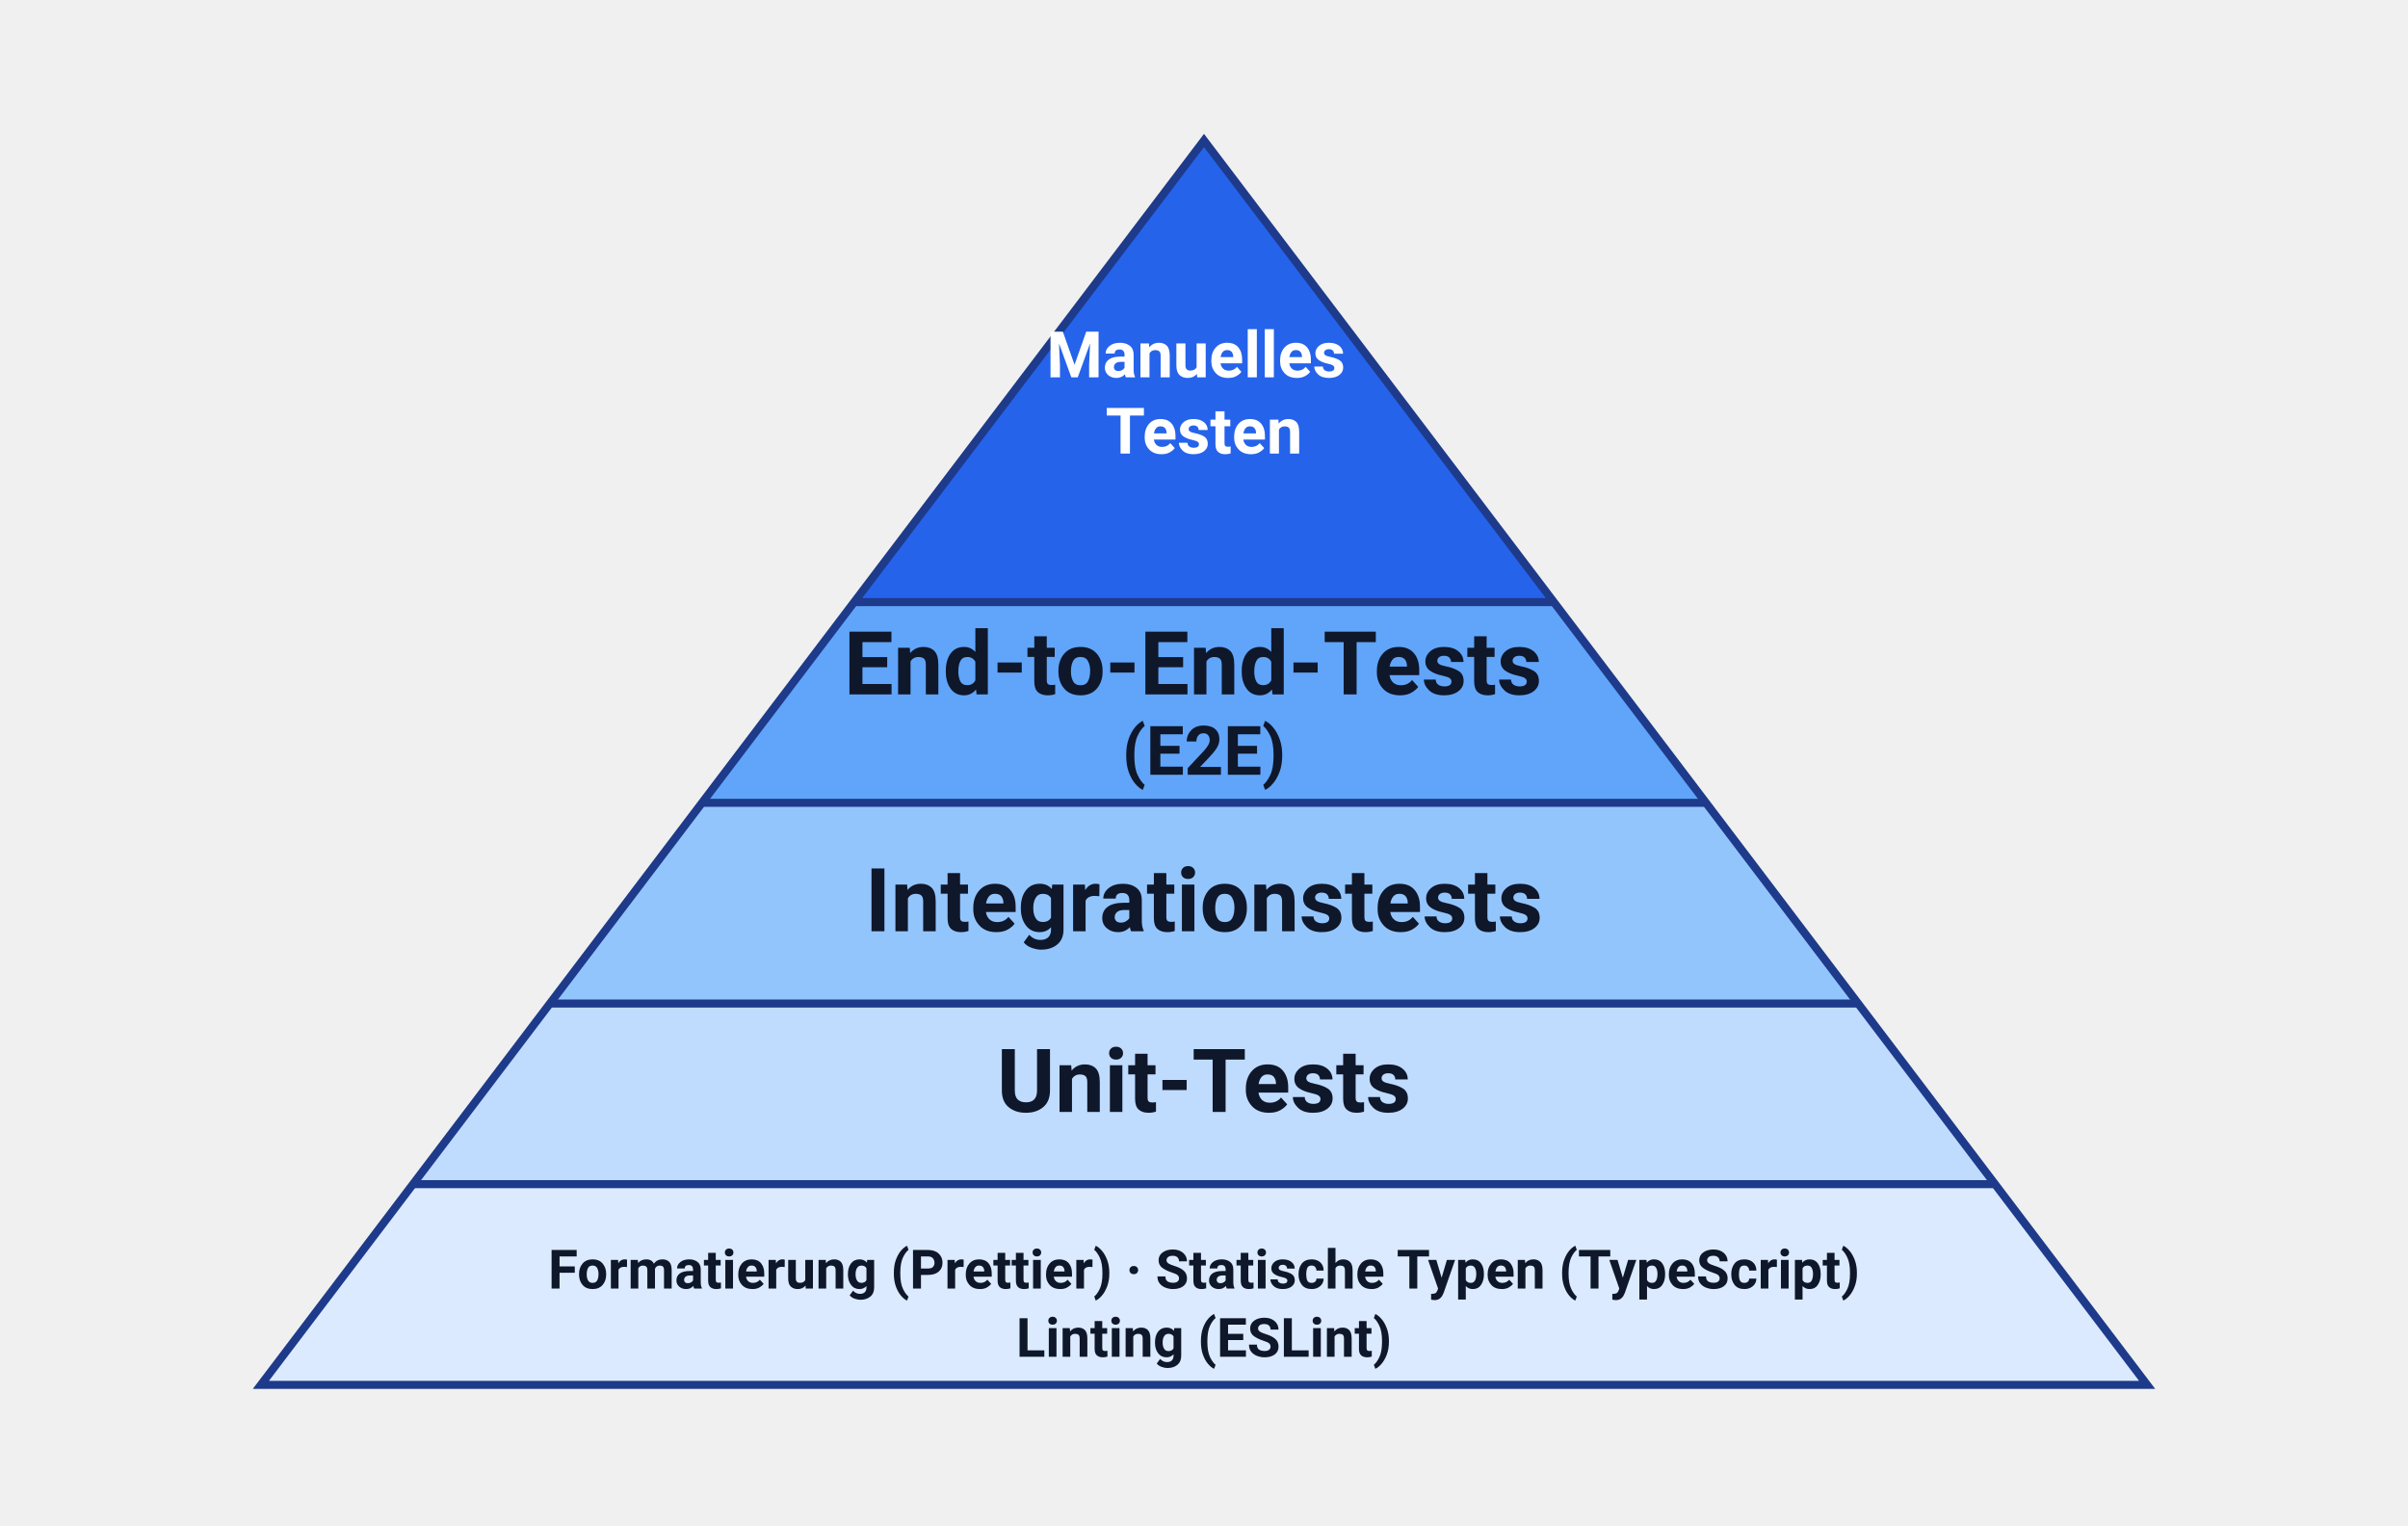
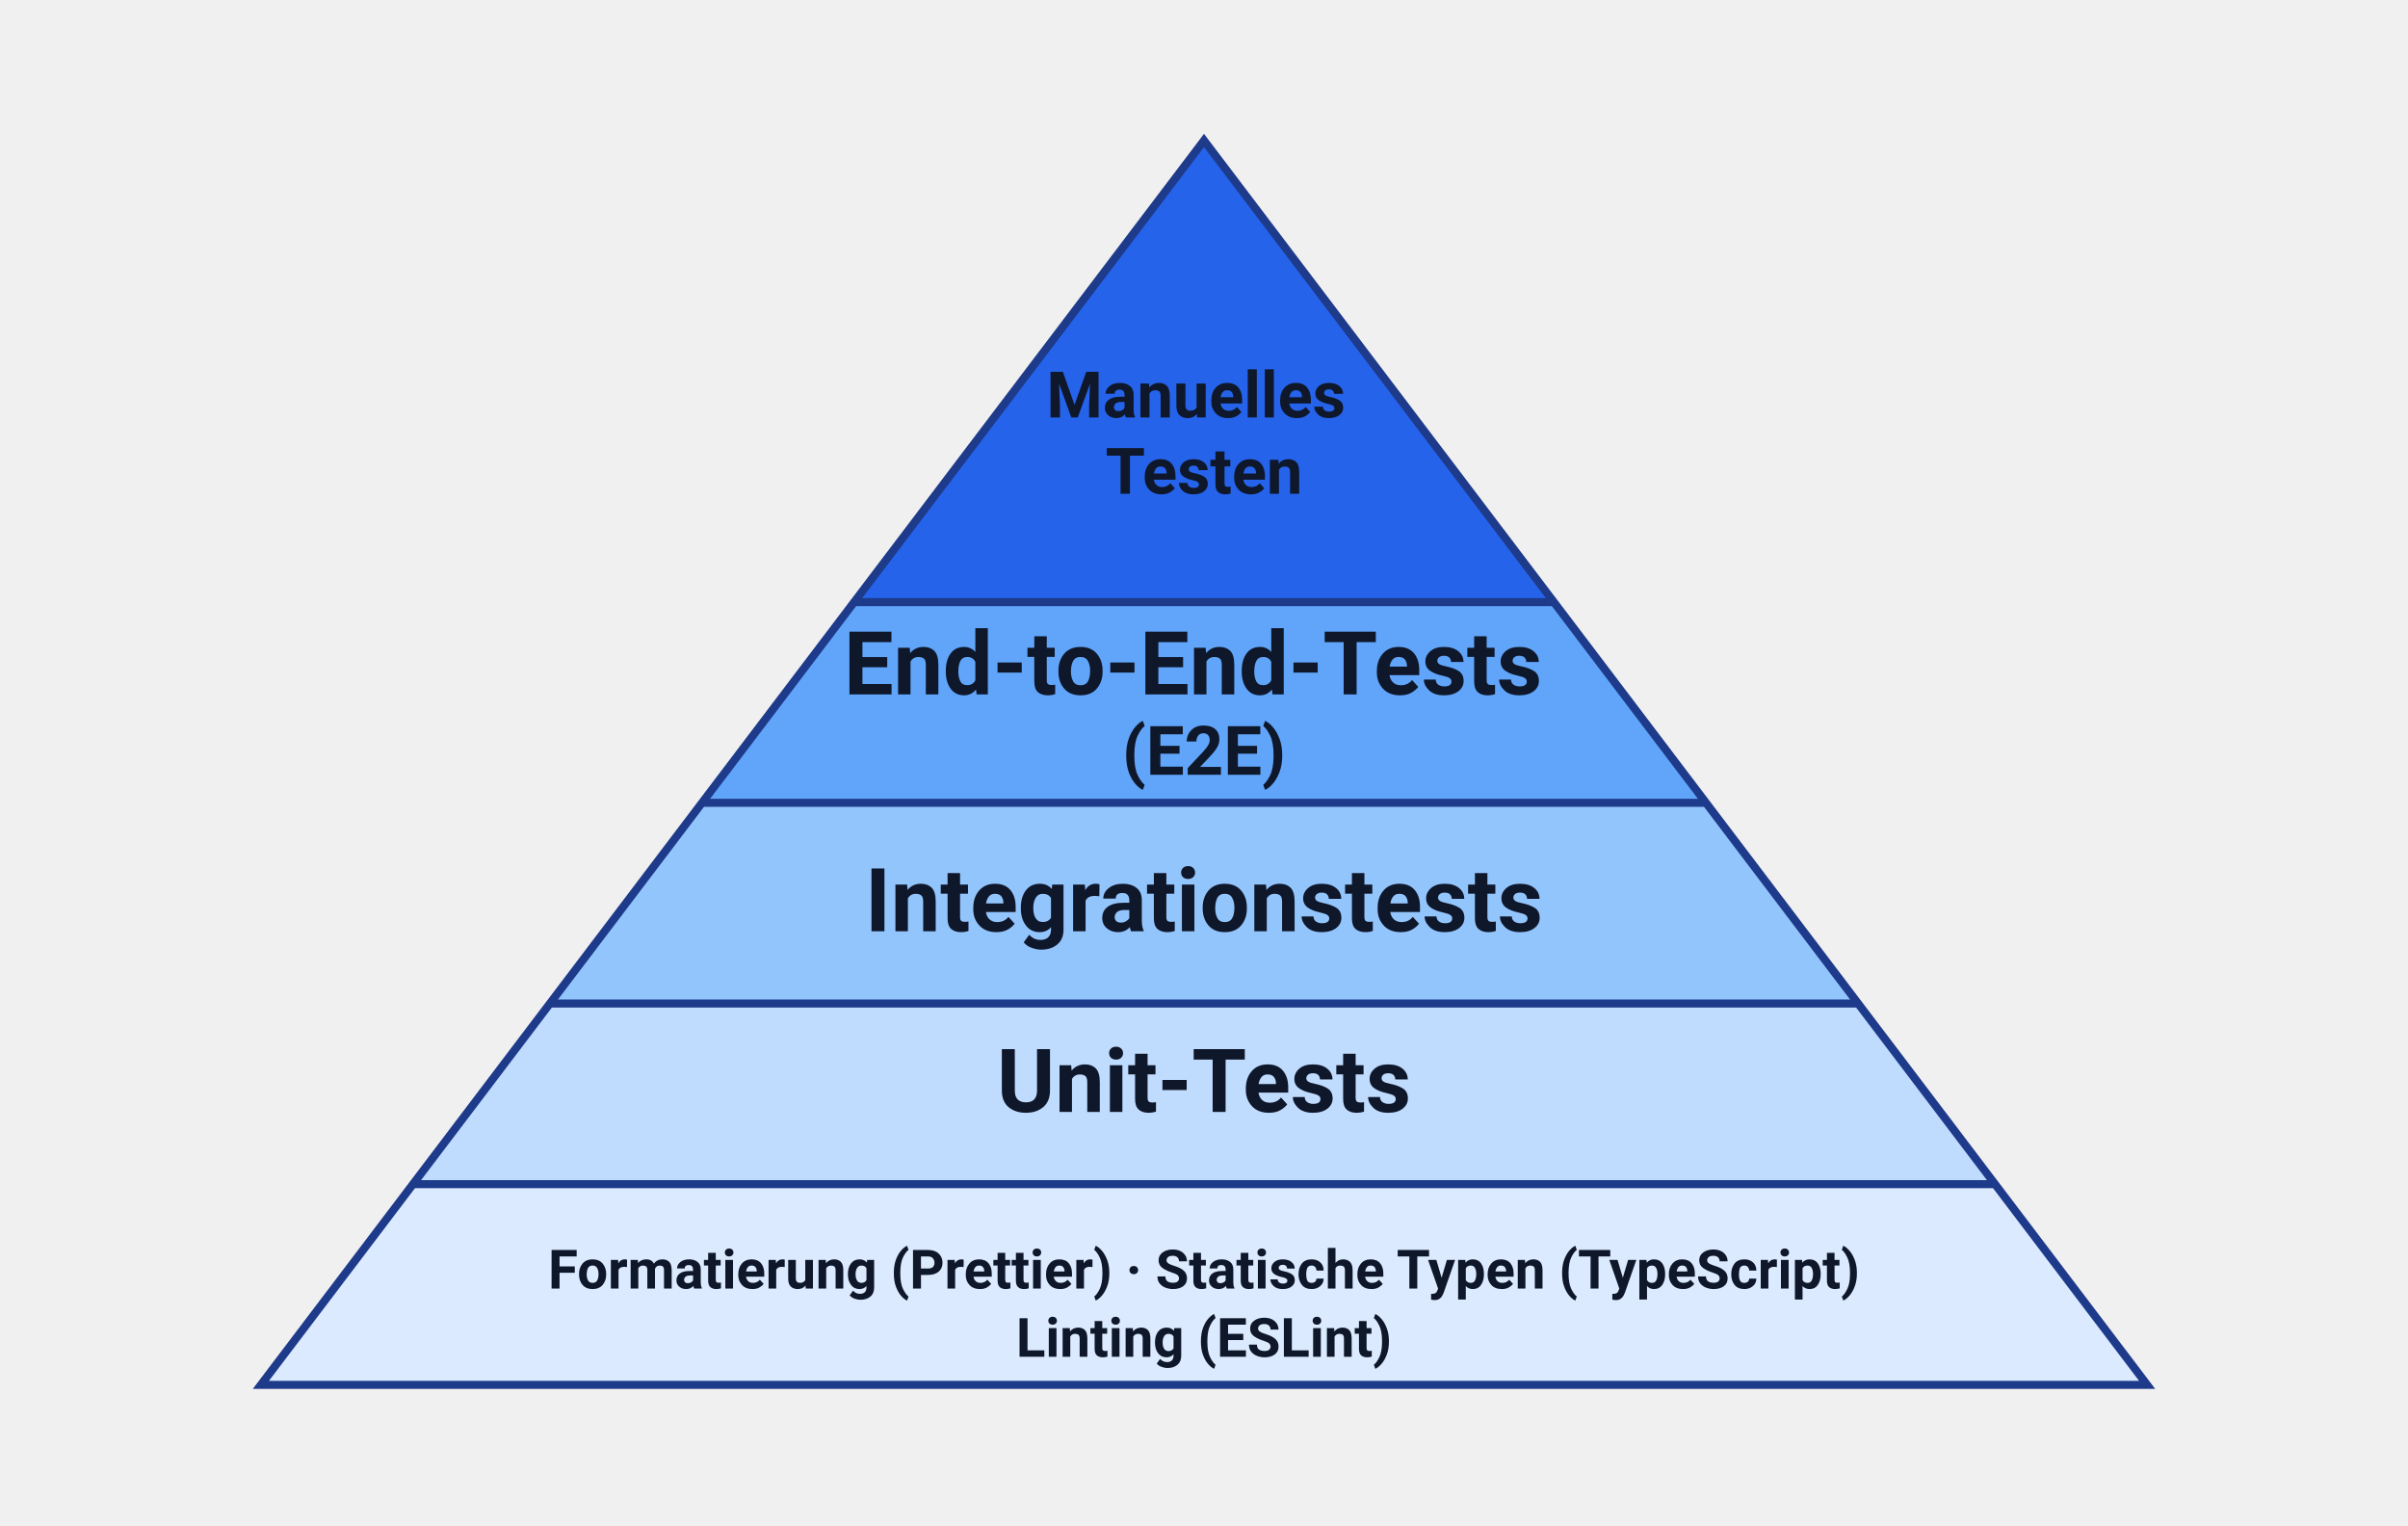
<svg xmlns="http://www.w3.org/2000/svg" viewBox="0 0 1200 760" role="img" aria-labelledby="title desc">
  <style>
    .outline { stroke: #1e3a8a; stroke-width: 4; fill: none; }
    .s0 { fill: #dbeafe; }
    .s1 { fill: #bfdbfe; }
    .s2 { fill: #93c5fd; }
    .s3 { fill: #60a5fa; }
    .s4 { fill: #2563eb; }
    .label { font-family: system-ui, -apple-system, "Segoe UI", Roboto, sans-serif; font-weight: 600; text-anchor: middle; fill: #0f172a; }
-     .label-top { fill: #ffffff; }
    .base { font-size: 27px; }
    .mid { font-size: 44px; }
    .mid-sub { font-size: 34px; }
    .top { font-size: 32px; }
  </style>
  <polygon class="s0" points="130,690 1070,690 994,590 206,590" />
  <polygon class="s1" points="206,590 994,590 926,500 274,500" />
  <polygon class="s2" points="274,500 926,500 850,400 350,400" />
  <polygon class="s3" points="350,400 850,400 774,300 426,300" />
  <polygon class="s4" points="426,300 774,300 600,70" />
  <polygon class="outline" points="600,70 1070,690 130,690" />
  <line class="outline" x1="206" y1="590" x2="994" y2="590" />
  <line class="outline" x1="274" y1="500" x2="926" y2="500" />
  <line class="outline" x1="350" y1="400" x2="850" y2="400" />
  <line class="outline" x1="426" y1="300" x2="774" y2="300" />
-   <text class="label top label-top" x="600" y="188">
+   <text class="label top" x="600" y="208">
    <tspan x="600" dy="0">Manuelles</tspan>
    <tspan x="600" dy="38">Testen</tspan>
  </text>
  <text class="label mid" x="600" y="346">
    <tspan x="600" dy="0">End-to-End-Tests</tspan>
    <tspan class="mid-sub" x="600" dy="40">(E2E)</tspan>
  </text>
  <text class="label mid" x="600" y="464">Integrationstests</text>
  <text class="label mid" x="600" y="554">Unit-Tests</text>
  <text class="label base" x="600" y="642">Formatierung (Prettier) · Statische Typen (TypeScript)</text>
  <text class="label base" x="600" y="676">Linting (ESLint)</text>
</svg>
